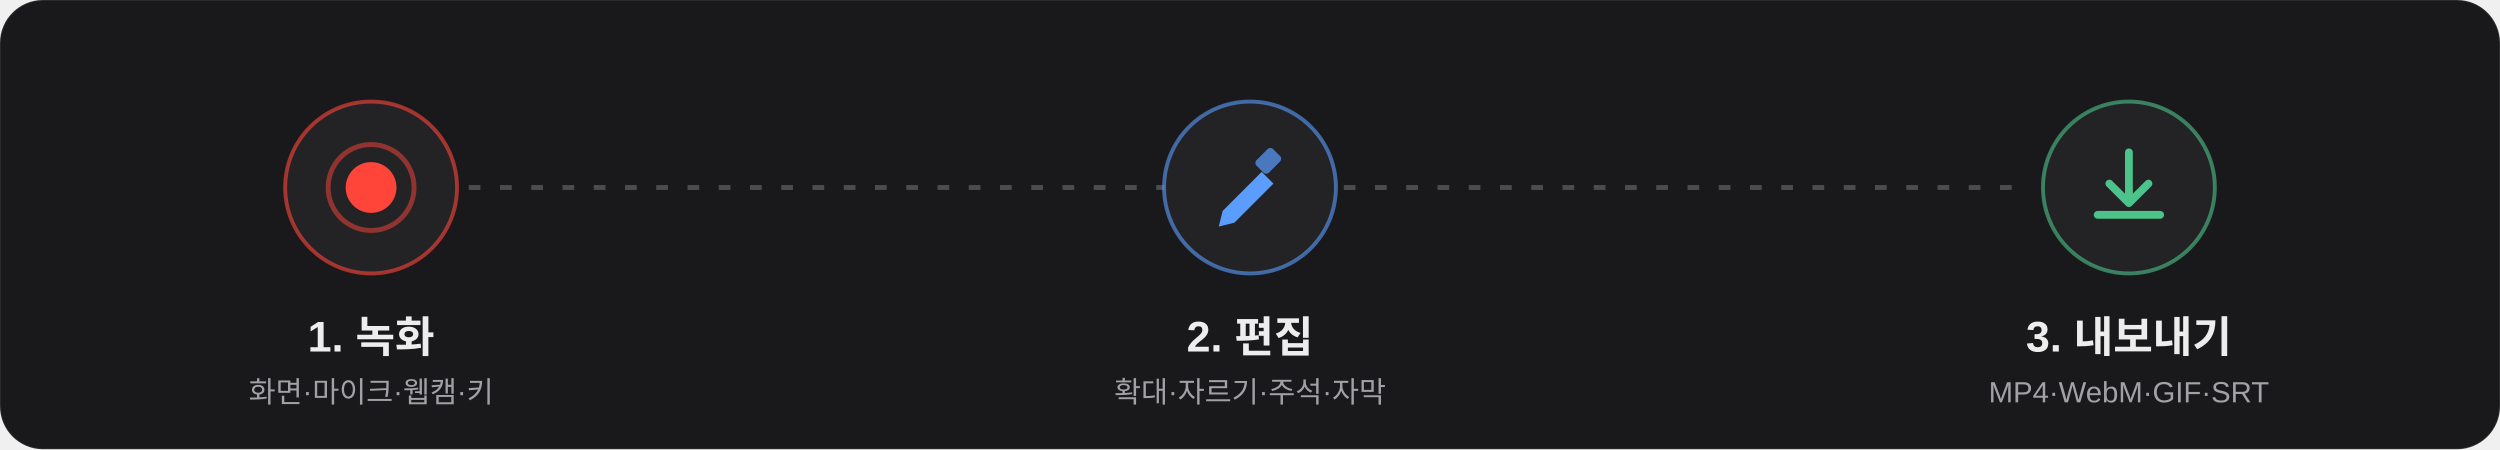
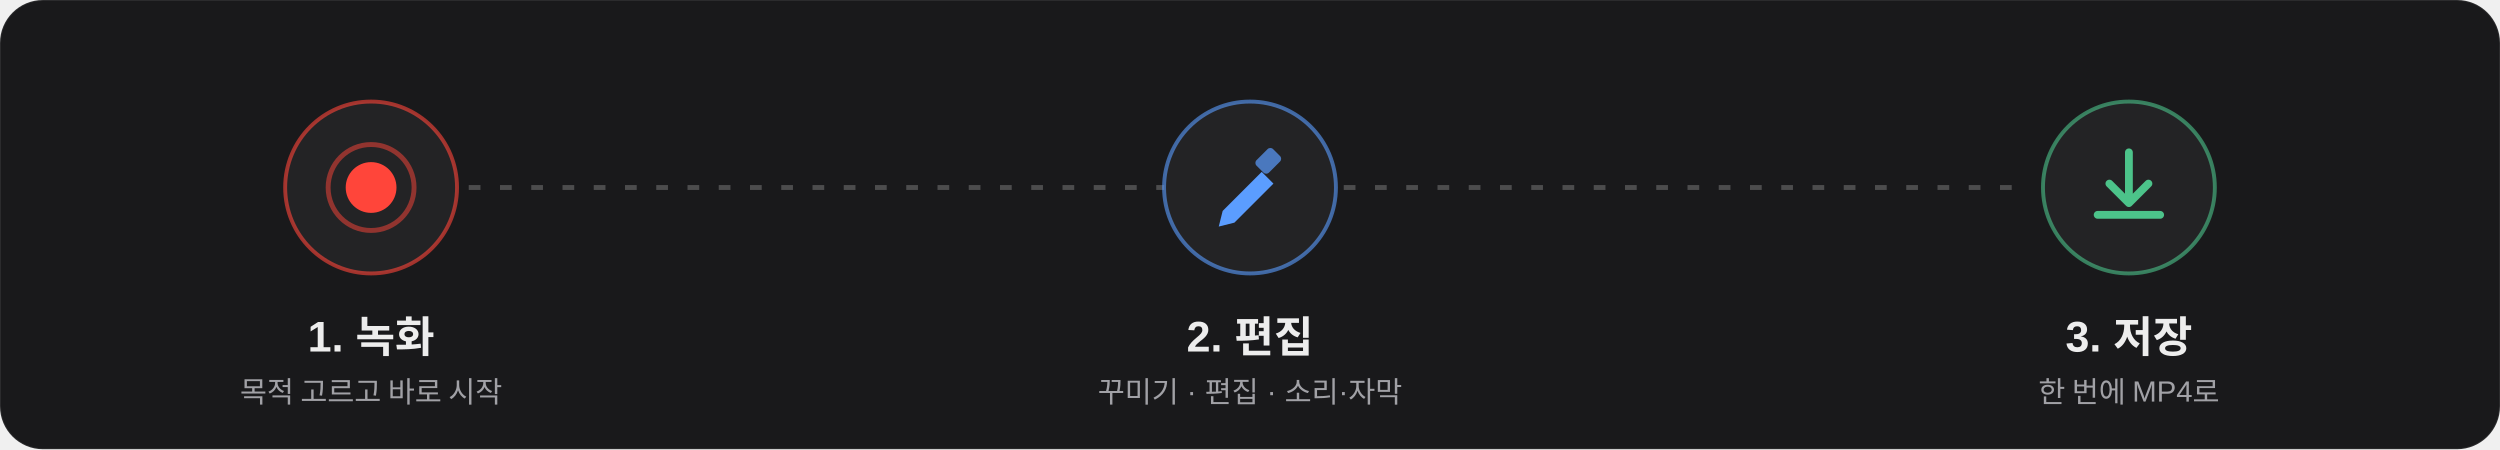
- <svg xmlns="http://www.w3.org/2000/svg" width="1280" height="230" viewBox="0 0 1280 230" role="img" aria-label="녹화 → 편집 → 내보내기">
+ <svg xmlns="http://www.w3.org/2000/svg" width="1280" height="230" viewBox="0 0 1280 230" role="img" aria-label="녹화 → 편집 → 저장">
  <style>
text{font-family:'Segoe UI Variable Display','Segoe UI',-apple-system,BlinkMacSystemFont,'Helvetica Neue',Arial,'Malgun Gothic','Apple SD Gothic Neo','Noto Sans CJK KR','Hiragino Sans','Microsoft YaHei',sans-serif}
.mono{font-family:'Cascadia Mono',Consolas,'SF Mono',Menlo,monospace}
*{transform-box:view-box}

.dash{stroke-dasharray:6 10;animation:dash 1.2s linear infinite}
@keyframes dash{to{stroke-dashoffset:-32}}
.dot{animation:dot 3.6s cubic-bezier(0.22,1,0.36,1) infinite}
@keyframes dot{0%{transform:translateX(0);opacity:0}8%{opacity:1}45%{transform:translateX(450px);opacity:1}50%{transform:translateX(450px);opacity:1}92%{transform:translateX(900px);opacity:1}100%{transform:translateX(900px);opacity:0}}
.node{animation:node 3.6s infinite}
.n1{animation-delay:1.6s}.n2{animation-delay:3.3s}
@keyframes node{0%,100%{transform:scale(1)}6%{transform:scale(1.08)}14%{transform:scale(1)}}
.halo{animation:halo 3.6s ease-out infinite;opacity:0}
.h1{animation-delay:1.6s}.h2{animation-delay:3.3s}
@keyframes halo{0%{opacity:0.6;transform:scale(0.9)}25%,100%{opacity:0;transform:scale(1.5)}}
@media (prefers-reduced-motion: reduce){*{animation:none!important}}
</style>
  <rect width="1280" height="230" rx="22" fill="#19191b" stroke="rgba(255,255,255,0.08)" />
  <line class="dash" x1="240" y1="96" x2="1040" y2="96" stroke="rgba(255,255,255,0.22)" stroke-width="2.5" />
  <circle class="dot" cx="190" cy="96" r="6" fill="#fff" />
  <g>
    <circle class="halo h0" style="transform-origin:190px 96px" cx="190" cy="96" r="44" fill="none" stroke="#ff453a" stroke-width="2" />
    <g class="node n0" style="transform-origin:190px 96px">
      <circle cx="190" cy="96" r="44" fill="#232325" stroke="#ff453a" stroke-opacity="0.6" stroke-width="2" />
      <g transform="translate(190,96)">
        <circle r="13" fill="#ff453a" />
        <circle r="22" fill="none" stroke="#ff453a" stroke-width="2.5" opacity="0.5" />
      </g>
    </g>
    <text x="190" y="180" text-anchor="middle" font-size="22" font-weight="700" fill="#ededed">1. 녹화</text>
-     <text x="190" y="206" text-anchor="middle" font-size="15" fill="#a1a1a6">화면·마이크·웹캠·키</text>
+     <text x="190" y="206" text-anchor="middle" font-size="15" fill="#a1a1a6">목적 고르고 바로 시작</text>
  </g>
  <g>
    <circle class="halo h1" style="transform-origin:640px 96px" cx="640" cy="96" r="44" fill="none" stroke="#5b9dff" stroke-width="2" />
    <g class="node n1" style="transform-origin:640px 96px">
      <circle cx="640" cy="96" r="44" fill="#232325" stroke="#5b9dff" stroke-opacity="0.6" stroke-width="2" />
      <g transform="translate(640,96)">
        <path d="M-14 12 L6 -8 L12 -2 L-8 18 L-16 20 Z" fill="#5b9dff" />
        <rect x="5" y="-20" width="9" height="12" rx="2" transform="rotate(45 9 -14)" fill="#5b9dff" opacity="0.7" />
      </g>
    </g>
    <text x="640" y="180" text-anchor="middle" font-size="22" font-weight="700" fill="#ededed">2. 편집</text>
-     <text x="640" y="206" text-anchor="middle" font-size="15" fill="#a1a1a6">확대·자르기·주석·자막</text>
+     <text x="640" y="206" text-anchor="middle" font-size="15" fill="#a1a1a6">꾸미기 · 편집 · 소리·자막</text>
  </g>
  <g>
    <circle class="halo h2" style="transform-origin:1090px 96px" cx="1090" cy="96" r="44" fill="none" stroke="#4cc38a" stroke-width="2" />
    <g class="node n2" style="transform-origin:1090px 96px">
      <circle cx="1090" cy="96" r="44" fill="#232325" stroke="#4cc38a" stroke-opacity="0.6" stroke-width="2" />
      <g transform="translate(1090,96)">
        <path d="M0 -18 L0 8 M-10 -2 L0 8 L10 -2" fill="none" stroke="#4cc38a" stroke-width="4" stroke-linecap="round" stroke-linejoin="round" />
        <path d="M-16 14 L16 14" stroke="#4cc38a" stroke-width="4" stroke-linecap="round" />
      </g>
    </g>
-     <text x="1090" y="180" text-anchor="middle" font-size="22" font-weight="700" fill="#ededed">3. 내보내기</text>
-     <text x="1090" y="206" text-anchor="middle" font-size="15" fill="#a1a1a6">MP4·WebM·GIF·SRT</text>
+     <text x="1090" y="180" text-anchor="middle" font-size="22" font-weight="700" fill="#ededed">3. 저장</text>
+     <text x="1090" y="206" text-anchor="middle" font-size="15" fill="#a1a1a6">한 번에 MP4로</text>
  </g>
</svg>
